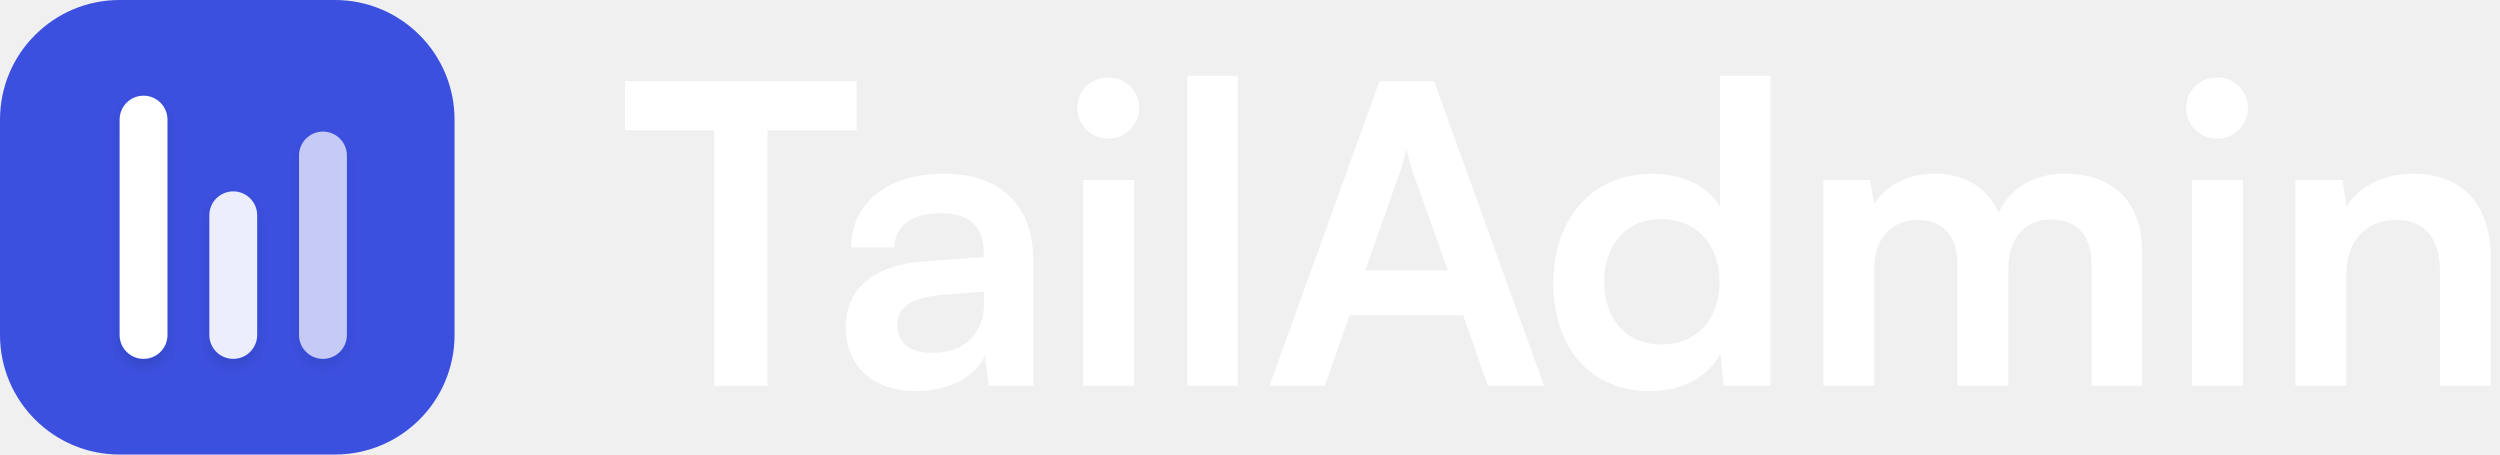
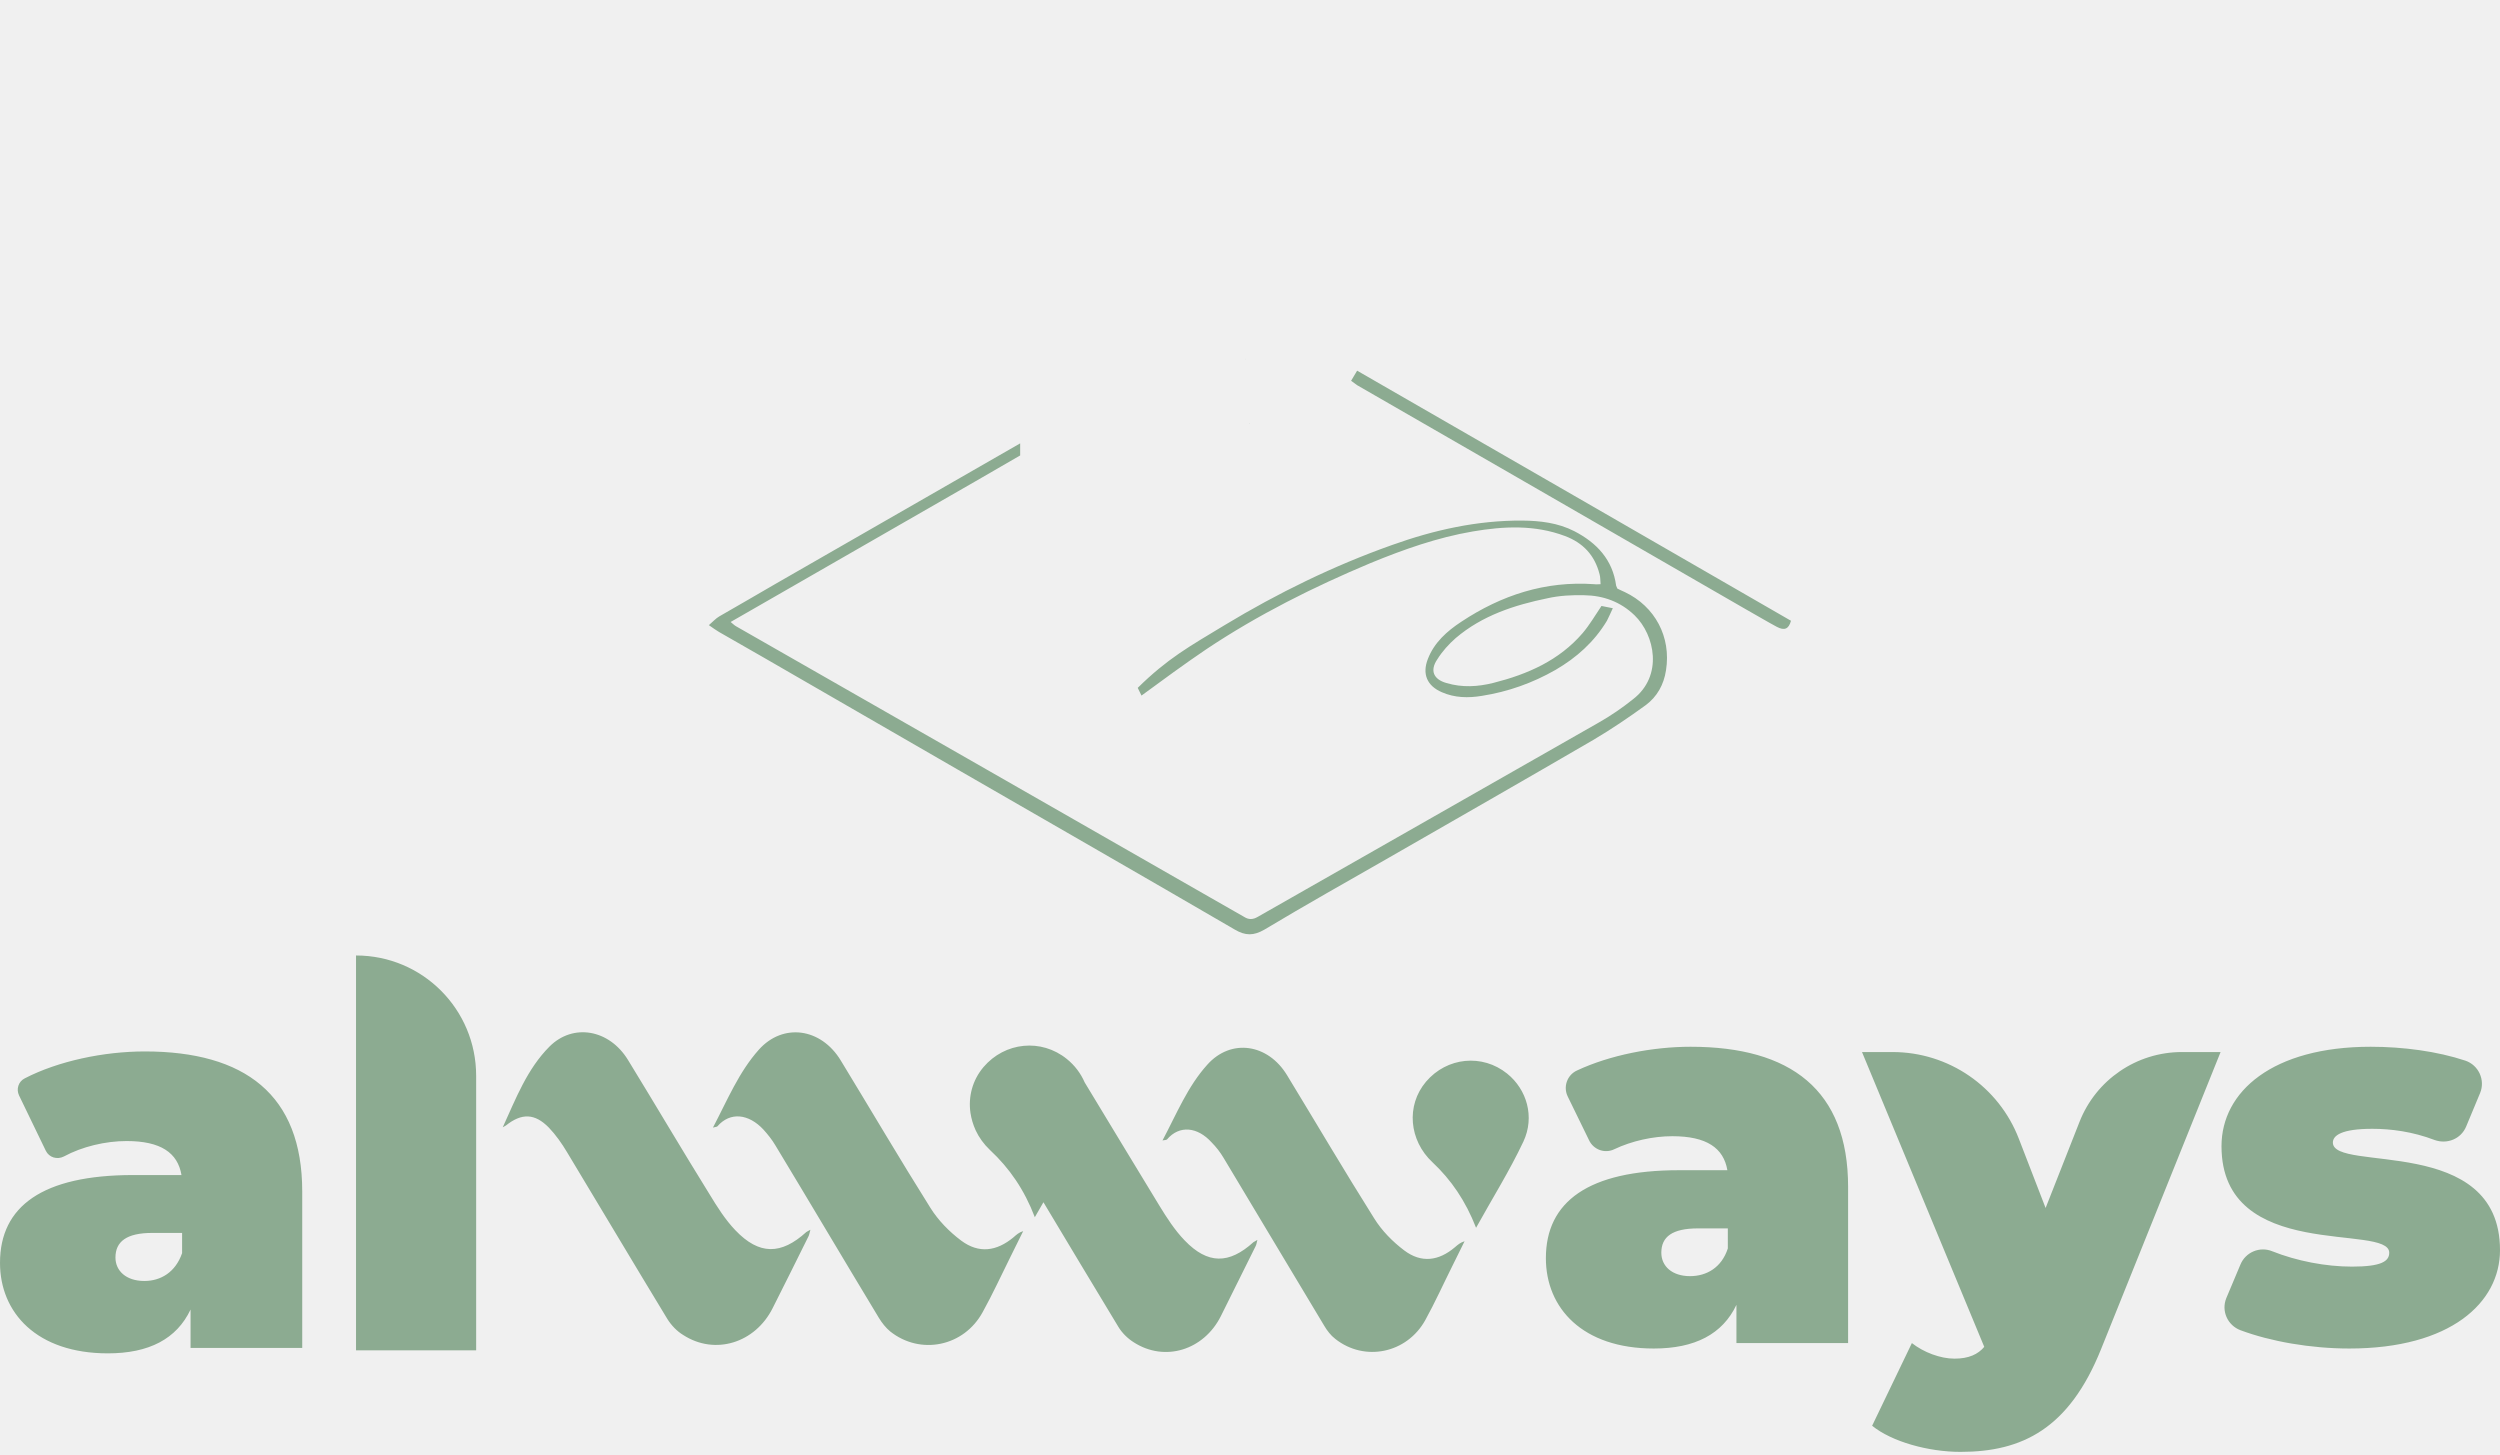
- <svg xmlns="http://www.w3.org/2000/svg" width="176" height="32" viewBox="0 0 176 32" fill="none">
-   <path d="M44 9.176H50.277V27.157H54.032V9.176H60.309V5.715H44V9.176Z" fill="white" />
-   <path d="M64.5 27.539C66.758 27.539 68.724 26.512 69.34 25.016L69.604 27.157H72.743V18.357C72.743 14.339 70.337 12.227 66.436 12.227C62.505 12.227 59.924 14.28 59.924 17.419H62.974C62.974 15.893 64.148 15.013 66.26 15.013C68.079 15.013 69.252 15.805 69.252 17.771V18.093L64.91 18.416C61.478 18.68 59.542 20.352 59.542 23.021C59.542 25.749 61.42 27.539 64.5 27.539ZM65.673 24.84C64.06 24.84 63.18 24.195 63.18 22.875C63.18 21.701 64.031 20.968 66.26 20.763L69.281 20.528V21.291C69.281 23.52 67.873 24.84 65.673 24.84Z" fill="white" />
-   <path d="M78.047 9.763C79.221 9.763 80.189 8.795 80.189 7.592C80.189 6.389 79.221 5.451 78.047 5.451C76.816 5.451 75.847 6.389 75.847 7.592C75.847 8.795 76.816 9.763 78.047 9.763ZM76.258 27.157H79.837V12.667H76.258V27.157Z" fill="white" />
-   <path d="M87.142 27.157V5.333H83.593V27.157H87.142Z" fill="white" />
-   <path d="M93.272 27.157L95.003 22.2H103.011L104.742 27.157H108.702L100.958 5.715H97.115L89.371 27.157H93.272ZM98.552 12.109C98.758 11.523 98.933 10.877 99.022 10.467C99.08 10.907 99.285 11.552 99.462 12.109L101.926 19.032H96.118L98.552 12.109Z" fill="white" />
-   <path d="M116.158 27.539C118.358 27.539 120.236 26.571 121.116 24.899L121.35 27.157H124.636V5.333H121.086V14.515C120.177 13.077 118.388 12.227 116.364 12.227C111.993 12.227 109.353 15.453 109.353 19.971C109.353 24.459 111.964 27.539 116.158 27.539ZM116.95 24.253C114.457 24.253 112.932 22.435 112.932 19.853C112.932 17.272 114.457 15.424 116.95 15.424C119.444 15.424 121.057 17.243 121.057 19.853C121.057 22.464 119.444 24.253 116.95 24.253Z" fill="white" />
-   <path d="M131.944 27.157V18.944C131.944 16.597 133.322 15.483 135.024 15.483C136.725 15.483 137.81 16.568 137.81 18.592V27.157H141.389V18.944C141.389 16.568 142.709 15.453 144.44 15.453C146.141 15.453 147.256 16.539 147.256 18.621V27.157H150.805V17.683C150.805 14.339 148.869 12.227 145.349 12.227C143.149 12.227 141.448 13.312 140.714 14.984C139.952 13.312 138.426 12.227 136.226 12.227C134.144 12.227 132.677 13.165 131.944 14.368L131.65 12.667H128.365V27.157H131.944Z" fill="white" />
-   <path d="M156.107 9.763C157.281 9.763 158.249 8.795 158.249 7.592C158.249 6.389 157.281 5.451 156.107 5.451C154.875 5.451 153.907 6.389 153.907 7.592C153.907 8.795 154.875 9.763 156.107 9.763ZM154.318 27.157H157.897V12.667H154.318V27.157Z" fill="white" />
-   <path d="M165.173 27.157V19.355C165.173 17.008 166.522 15.483 168.722 15.483C170.57 15.483 171.773 16.656 171.773 19.091V27.157H175.351V18.24C175.351 14.485 173.474 12.227 169.837 12.227C167.871 12.227 166.111 13.077 165.202 14.544L164.909 12.667H161.594V27.157H165.173Z" fill="white" />
-   <path d="M0 8.421C0 3.77 3.77 0 8.421 0H23.579C28.23 0 32 3.77 32 8.421V23.579C32 28.23 28.23 32 23.579 32H8.421C3.77 32 0 28.23 0 23.579V8.421Z" fill="#3C50E0" />
-   <g filter="url(#filter0_d_506_10589)">
-     <path d="M8.421 8.421C8.421 7.491 9.175 6.737 10.106 6.737V6.737C11.036 6.737 11.79 7.491 11.79 8.421V23.579C11.79 24.509 11.036 25.263 10.106 25.263V25.263C9.175 25.263 8.421 24.509 8.421 23.579V8.421Z" fill="white" />
-   </g>
-   <g opacity="0.9" filter="url(#filter1_d_506_10589)">
-     <path d="M14.737 15.158C14.737 14.227 15.491 13.473 16.421 13.473V13.473C17.351 13.473 18.105 14.227 18.105 15.158V23.579C18.105 24.509 17.351 25.263 16.421 25.263V25.263C15.491 25.263 14.737 24.509 14.737 23.579V15.158Z" fill="white" />
-   </g>
-   <g opacity="0.7" filter="url(#filter2_d_506_10589)">
-     <path d="M21.052 10.947C21.052 10.017 21.806 9.263 22.736 9.263V9.263C23.667 9.263 24.421 10.017 24.421 10.947V23.578C24.421 24.509 23.667 25.263 22.736 25.263V25.263C21.806 25.263 21.052 24.509 21.052 23.578V10.947Z" fill="white" />
-   </g>
-   <defs>
-     <filter id="filter0_d_506_10589" x="7.421" y="6.237" width="5.369" height="20.526" filterUnits="userSpaceOnUse" color-interpolation-filters="sRGB">
-       <feFlood flood-opacity="0" result="BackgroundImageFix" />
-       <feColorMatrix in="SourceAlpha" type="matrix" values="0 0 0 0 0 0 0 0 0 0 0 0 0 0 0 0 0 0 127 0" result="hardAlpha" />
-       <feOffset dy="0.5" />
-       <feGaussianBlur stdDeviation="0.5" />
-       <feComposite in2="hardAlpha" operator="out" />
-       <feColorMatrix type="matrix" values="0 0 0 0 0 0 0 0 0 0 0 0 0 0 0 0 0 0 0.12 0" />
-       <feBlend mode="normal" in2="BackgroundImageFix" result="effect1_dropShadow_506_10589" />
-       <feBlend mode="normal" in="SourceGraphic" in2="effect1_dropShadow_506_10589" result="shape" />
-     </filter>
-     <filter id="filter1_d_506_10589" x="13.737" y="12.973" width="5.369" height="13.79" filterUnits="userSpaceOnUse" color-interpolation-filters="sRGB">
-       <feFlood flood-opacity="0" result="BackgroundImageFix" />
-       <feColorMatrix in="SourceAlpha" type="matrix" values="0 0 0 0 0 0 0 0 0 0 0 0 0 0 0 0 0 0 127 0" result="hardAlpha" />
-       <feOffset dy="0.5" />
-       <feGaussianBlur stdDeviation="0.5" />
-       <feComposite in2="hardAlpha" operator="out" />
-       <feColorMatrix type="matrix" values="0 0 0 0 0 0 0 0 0 0 0 0 0 0 0 0 0 0 0.12 0" />
-       <feBlend mode="normal" in2="BackgroundImageFix" result="effect1_dropShadow_506_10589" />
-       <feBlend mode="normal" in="SourceGraphic" in2="effect1_dropShadow_506_10589" result="shape" />
-     </filter>
-     <filter id="filter2_d_506_10589" x="20.052" y="8.763" width="5.369" height="18" filterUnits="userSpaceOnUse" color-interpolation-filters="sRGB">
-       <feFlood flood-opacity="0" result="BackgroundImageFix" />
-       <feColorMatrix in="SourceAlpha" type="matrix" values="0 0 0 0 0 0 0 0 0 0 0 0 0 0 0 0 0 0 127 0" result="hardAlpha" />
-       <feOffset dy="0.5" />
-       <feGaussianBlur stdDeviation="0.5" />
-       <feComposite in2="hardAlpha" operator="out" />
-       <feColorMatrix type="matrix" values="0 0 0 0 0 0 0 0 0 0 0 0 0 0 0 0 0 0 0.12 0" />
-       <feBlend mode="normal" in2="BackgroundImageFix" result="effect1_dropShadow_506_10589" />
-       <feBlend mode="normal" in="SourceGraphic" in2="effect1_dropShadow_506_10589" result="shape" />
-     </filter>
-   </defs>
+ <svg xmlns="http://www.w3.org/2000/svg" width="483" height="281" viewBox="0 0 483 281" fill="none">
+   <path fill-rule="evenodd" clip-rule="evenodd" d="M58.39 230.172V260.418H36.815V253.003C34.129 258.696 28.757 261.469 20.845 261.469C7.094 261.469 0 253.616 0 243.982C0 233.063 8.204 227.019 25.721 227.019H35.063C34.333 222.699 31.034 220.451 24.465 220.451C20.349 220.451 15.853 221.531 12.349 223.428C11.036 224.1 9.488 223.633 8.846 222.319L3.679 211.634C3.095 210.407 3.562 208.948 4.788 208.335C11.269 204.977 20.115 203.138 27.969 203.138C47.296 203.138 58.39 211.488 58.39 230.172ZM35.18 242.113V238.201H29.399C24.465 238.201 22.305 239.865 22.305 242.96C22.305 245.5 24.349 247.485 27.881 247.485C31.034 247.485 33.895 245.821 35.18 242.113ZM68.783 184.599C81.629 184.599 91.993 194.993 91.993 207.838V260.885H68.783V184.599ZM357.053 229.297V259.484H335.478V252.098C332.792 257.762 327.45 260.535 319.509 260.535C305.758 260.535 298.664 252.74 298.664 243.077C298.664 232.158 306.897 226.085 324.384 226.085H333.727C332.997 221.793 329.727 219.516 323.1 219.516C319.363 219.516 315.275 220.421 311.889 222.027C310.05 222.932 307.831 222.115 306.984 220.246L302.897 211.867C301.963 209.999 302.751 207.692 304.678 206.816C311.042 203.839 319.275 202.233 326.632 202.233C345.93 202.233 357.053 210.553 357.053 229.297ZM333.814 241.208V237.325H328.063C323.1 237.325 320.968 238.931 320.968 242.026C320.968 244.624 323.041 246.551 326.515 246.551C329.727 246.551 332.617 244.887 333.814 241.208ZM429.019 203.255L405.926 260.652C399.736 276.067 390.657 280.504 378.774 280.504C372.585 280.504 365.491 278.548 361.695 275.454L369.374 259.484C371.651 261.265 374.862 262.491 377.607 262.491C380.38 262.491 382.161 261.644 383.358 260.214L359.739 203.255H365.637C376.468 203.255 386.161 209.911 390.044 220.013L395.211 233.384L401.751 216.772C404.933 208.627 412.786 203.255 421.545 203.255H429.019ZM430.128 250.784L432.843 244.332C433.836 241.909 436.58 240.77 438.974 241.734C443.733 243.631 449.338 244.711 454.418 244.711C460.053 244.711 461.6 243.69 461.6 242.026C461.6 236.274 429.194 244.011 429.194 221.443C429.194 210.875 439.091 202.233 458.009 202.233C464.286 202.233 470.884 203.109 476.314 204.919C478.884 205.795 480.197 208.685 479.146 211.196L476.46 217.648C475.468 220.042 472.782 221.122 470.359 220.246C466.067 218.611 461.892 218.086 458.33 218.086C452.345 218.086 450.71 219.4 450.71 220.742C450.71 226.611 483 219.02 483 241.529C483 251.689 473.424 260.535 453.893 260.535C446.39 260.535 438.653 259.163 432.872 257.003C430.362 256.068 429.106 253.266 430.128 250.784ZM224.596 220.334C227.34 215.166 229.443 209.911 233.267 205.678C237.821 200.598 244.945 201.62 248.653 207.722C254.287 216.976 259.747 226.26 265.498 235.398C266.987 237.792 269.06 239.894 271.308 241.588C274.607 244.069 277.964 243.631 281.117 240.945C281.614 240.507 282.168 240.04 282.957 239.807C282.159 241.442 281.351 243.077 280.534 244.711C278.811 248.156 277.235 251.66 275.366 255.046C271.804 261.469 263.63 263.163 257.966 258.667C257.09 257.995 256.389 257.061 255.835 256.127C249.324 245.325 242.872 234.464 236.391 223.691C235.749 222.611 234.96 221.589 234.085 220.713C231.369 217.706 227.866 217.327 225.472 220.129C225.355 220.246 225.092 220.246 224.596 220.334ZM242.931 239.544C242.785 240.069 242.755 240.449 242.58 240.77C240.361 245.266 238.123 249.772 235.865 254.287C232.566 260.856 225.034 263.192 219.049 259.338C217.881 258.608 216.772 257.528 216.042 256.302C211.196 248.302 206.408 240.303 201.591 232.274C201.046 233.228 200.491 234.192 199.927 235.165C197.912 229.88 195.051 225.706 191.256 222.173C190.088 221.064 189.154 219.779 188.511 218.407C188.005 217.297 187.665 216.159 187.49 214.991C187.052 211.926 187.84 208.743 190 206.174C194.146 201.299 201.182 200.598 206.116 204.598C207.634 205.824 208.802 207.371 209.561 209.123C214.378 217.035 219.137 225.005 223.983 232.917C225.414 235.252 226.961 237.675 228.888 239.661C233.325 244.274 237.442 244.274 242.171 239.982C242.317 239.865 242.551 239.807 242.931 239.544ZM285.176 237.208C283.161 232.041 280.388 227.954 276.738 224.538C272.242 220.334 271.6 213.59 275.512 208.977C279.541 204.247 286.373 203.547 291.19 207.43C294.985 210.495 296.562 215.779 294.314 220.567C291.628 226.26 288.241 231.661 285.176 237.208ZM137.741 217.852C140.544 212.51 142.734 207.138 146.617 202.788C151.288 197.591 158.616 198.584 162.44 204.89C168.221 214.378 173.826 223.925 179.753 233.355C181.271 235.778 183.402 237.967 185.709 239.69C189.124 242.23 192.54 241.763 195.81 239.048C196.336 238.581 196.832 238.113 197.679 237.851C196.861 239.525 196.034 241.198 195.197 242.872C193.416 246.434 191.781 250.025 189.854 253.499C186.234 260.156 177.826 261.878 171.987 257.236C171.14 256.535 170.381 255.572 169.797 254.609C163.112 243.544 156.514 232.391 149.828 221.326C149.157 220.188 148.339 219.166 147.493 218.232C144.631 215.166 141.07 214.758 138.588 217.619C138.501 217.706 138.238 217.706 137.741 217.852ZM97.131 217.794C99.671 212.247 101.832 206.525 106.182 202.175C110.736 197.649 117.685 198.875 121.305 204.744C126.618 213.415 131.756 222.144 137.099 230.756C138.588 233.209 140.135 235.661 142.091 237.705C146.675 242.493 150.908 242.463 155.784 238.026C155.93 237.909 156.134 237.851 156.572 237.588C156.397 238.143 156.368 238.522 156.222 238.814C153.925 243.466 151.609 248.108 149.273 252.74C145.887 259.484 138.121 261.878 132.019 257.937C130.793 257.207 129.684 256.039 128.925 254.813C122.414 244.098 116.02 233.325 109.539 222.582C108.547 220.918 107.379 219.254 106.036 217.852C103.321 215.079 100.781 215.02 97.744 217.443C97.569 217.56 97.336 217.677 97.131 217.794ZM321.874 129.479C321.465 132.253 320.151 134.618 317.932 136.252C314.662 138.617 311.276 140.924 307.802 142.967C294.664 150.616 281.439 158.178 268.272 165.739C260.272 170.323 252.215 174.848 244.274 179.607C242.201 180.804 240.624 180.804 238.581 179.607C220.976 169.359 203.313 159.229 185.65 149.04C173.019 141.761 160.377 134.462 147.726 127.144C144.787 125.47 141.848 123.786 138.909 122.093C138.355 121.772 137.8 121.363 136.953 120.779C137.741 120.108 138.267 119.495 138.968 119.086C142.559 117.013 146.179 114.94 149.77 112.838C165.554 103.788 181.329 94.728 197.095 85.658V87.993C194.234 89.648 191.372 91.302 188.511 92.957C174.362 101.092 160.221 109.218 146.091 117.334C144.485 118.268 142.909 119.174 141.157 120.166C141.654 120.575 141.916 120.838 142.237 121.013C157.107 129.518 171.987 138.024 186.876 146.529C202.525 155.502 218.183 164.464 233.851 173.418C236.041 174.673 238.23 175.899 240.391 177.155C241.266 177.709 242.084 177.68 243.018 177.125C264.973 164.601 286.927 152.135 308.911 139.581C311.217 138.267 313.436 136.749 315.509 135.085C321.348 130.589 319.742 122.706 315.801 118.882C313.086 116.254 309.758 115.057 306.108 114.999C303.743 114.94 301.32 115.057 298.985 115.583C292.591 116.896 286.373 118.911 281.263 123.261C279.891 124.458 278.636 125.859 277.672 127.406C276.213 129.567 276.972 131.26 279.453 131.961C282.49 132.866 285.526 132.691 288.533 131.932C295.131 130.268 301.204 127.611 305.758 122.327C307.072 120.779 308.123 118.998 309.407 117.071C309.904 117.159 310.633 117.334 311.597 117.509C311.13 118.473 310.838 119.232 310.458 119.933C308.006 124.02 304.59 127.056 300.532 129.421C296.094 131.961 291.336 133.654 286.285 134.442C283.657 134.88 281.03 134.822 278.578 133.742C275.716 132.516 274.724 130.238 275.862 127.319C277.089 124.137 279.541 121.947 282.344 120.108C290.109 114.969 298.576 112.196 308.035 112.867C308.356 112.926 308.677 112.867 309.232 112.867C309.174 112.167 309.203 111.466 309.028 110.911C308.094 107.262 305.846 104.868 302.342 103.554C296.503 101.365 290.547 101.657 284.533 102.678C277.702 103.846 271.191 106.153 264.798 108.78C253.733 113.422 243.047 118.765 233.034 125.45C228.8 128.311 224.684 131.348 220.538 134.384L219.808 132.895C225.56 127.231 229.734 124.925 236.595 120.779C246.901 114.561 257.645 109.306 268.914 105.306C277.059 102.386 285.438 100.518 294.109 100.576C297.583 100.606 300.999 101.014 304.152 102.62C308.502 104.868 311.568 108.138 312.239 113.159C312.298 113.335 312.356 113.48 312.473 113.714C312.911 113.918 313.407 114.181 313.903 114.386C319.771 117.159 322.895 123.086 321.874 129.479ZM261.031 73.571C261.411 72.9 261.761 72.316 262.199 71.615C290.255 87.76 318.137 103.846 346.018 119.933C345.58 121.538 344.762 121.889 343.273 121.1C341.259 120.02 339.332 118.852 337.347 117.743C322.555 109.218 307.792 100.703 293.058 92.197C282.762 86.261 272.476 80.335 262.199 74.418C261.849 74.184 261.499 73.892 261.031 73.571ZM221.21 134.384C221.19 134.365 221.171 134.335 221.151 134.296C221.171 134.335 221.19 134.355 221.21 134.355V134.384ZM240.741 69.367C240.663 69.367 240.614 69.377 240.595 69.396C240.614 69.377 240.653 69.357 240.712 69.338L240.741 69.367ZM241.5 81.804C241.422 81.823 241.354 81.833 241.296 81.833C241.354 81.814 241.403 81.794 241.442 81.775L241.5 81.804ZM238.668 97.19C238.649 97.19 238.629 97.19 238.61 97.19C238.61 97.19 238.619 97.19 238.639 97.19H238.668ZM239.369 0C239.369 0.019 239.369 0.029 239.369 0.029V0Z" fill="#8CAB91" />
</svg>
